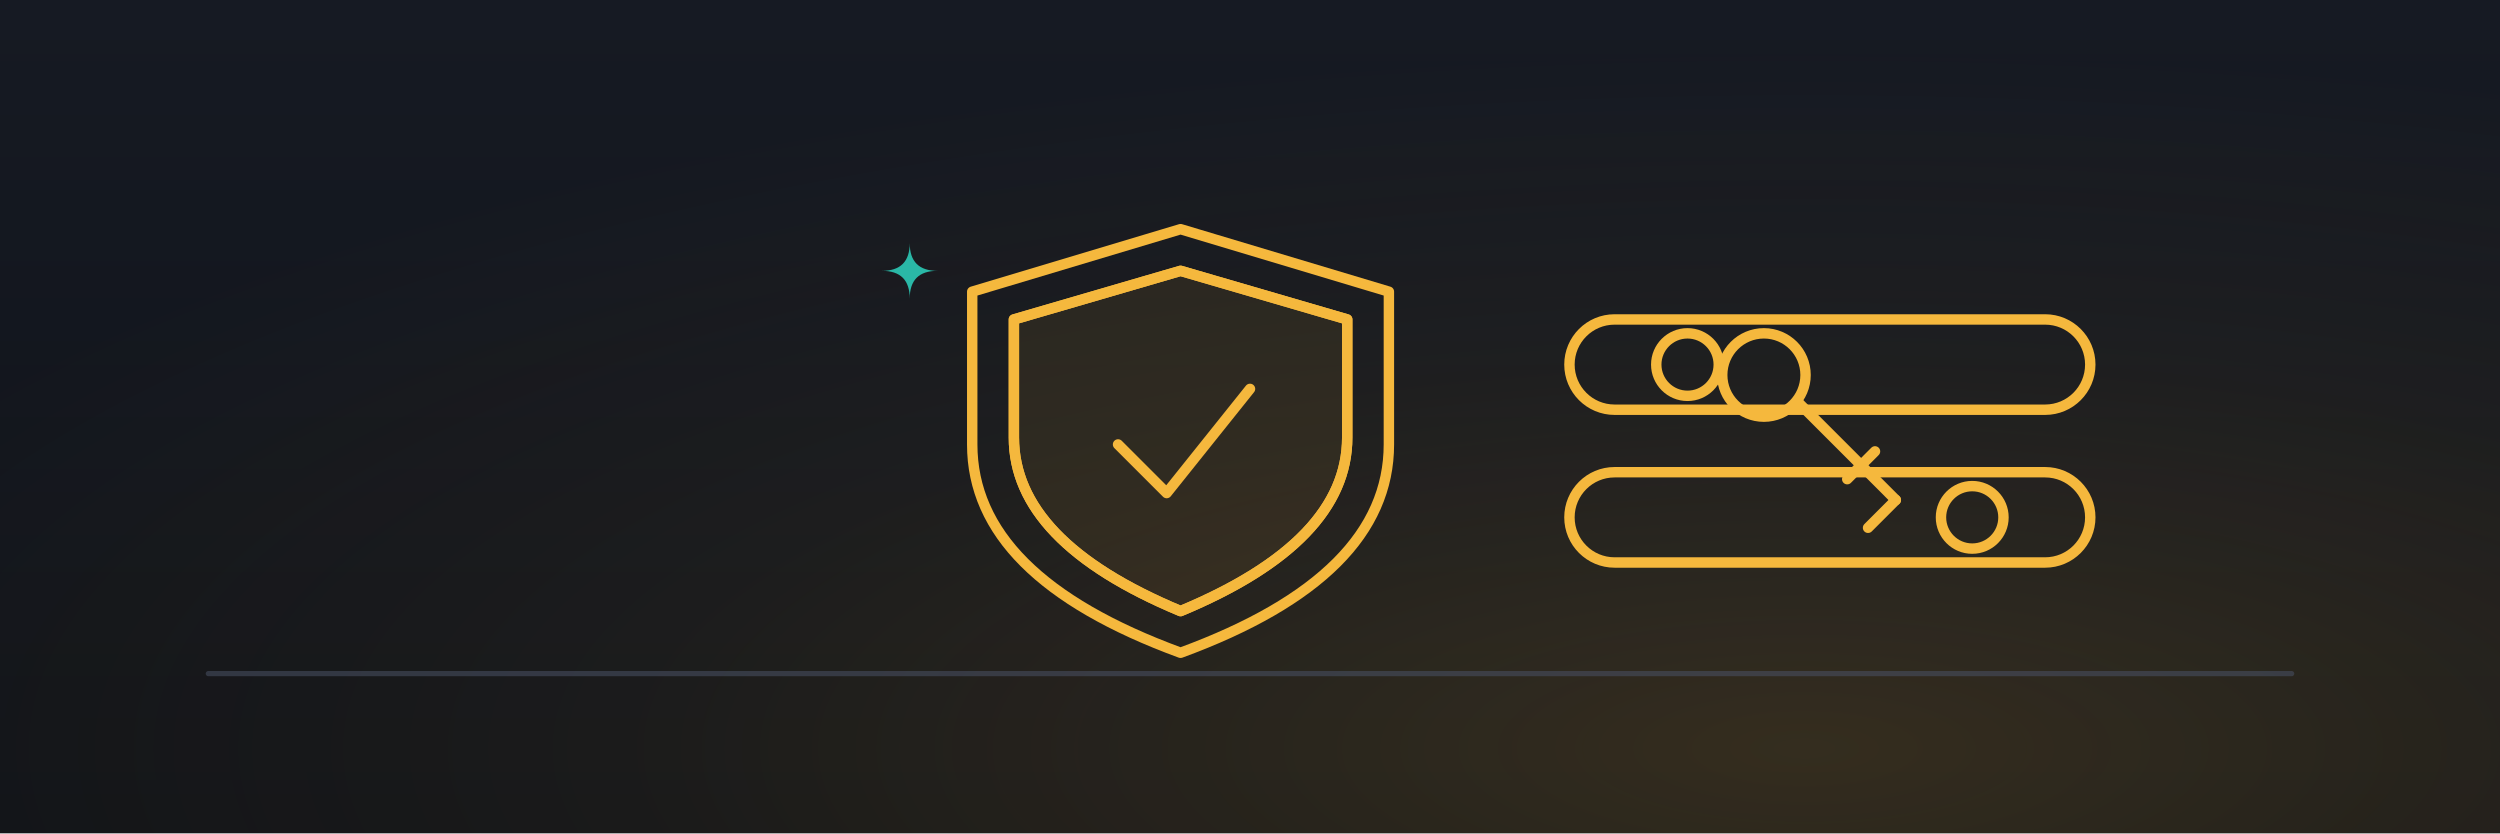
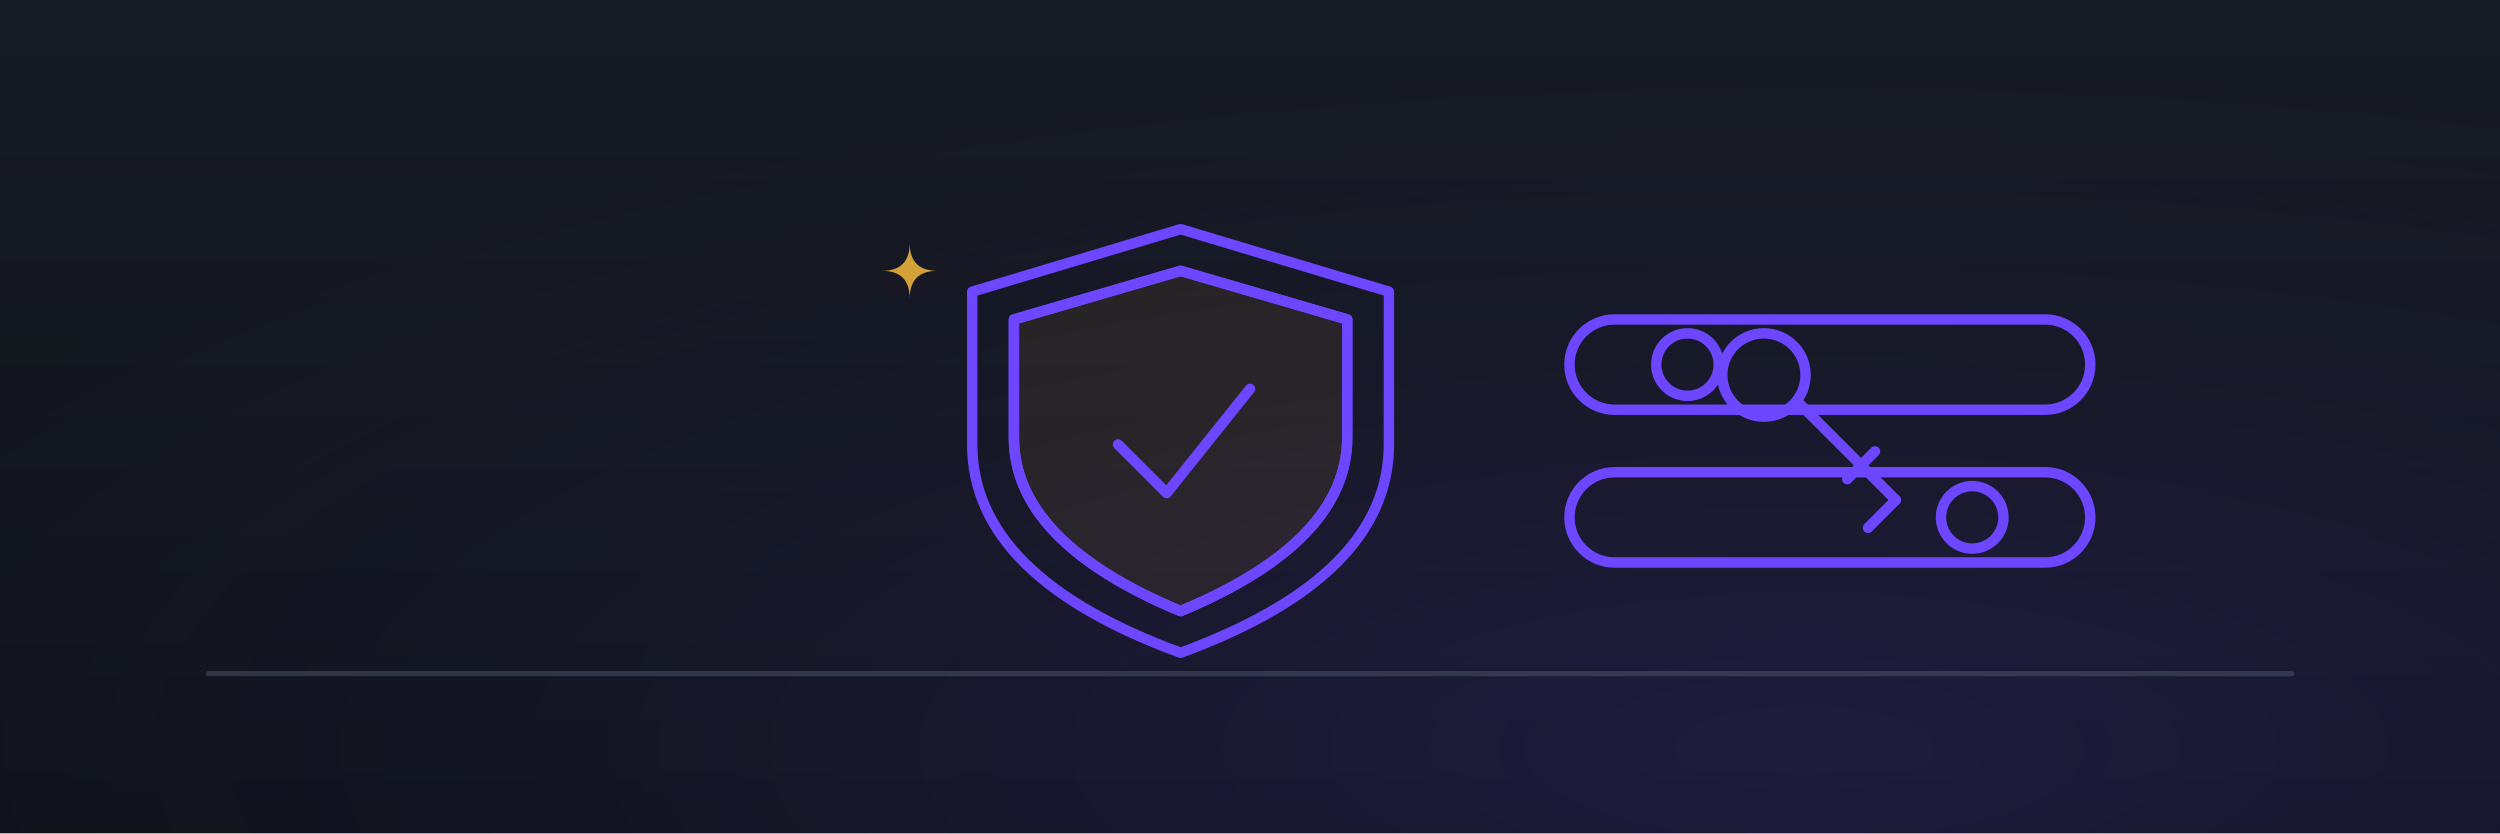
<svg xmlns="http://www.w3.org/2000/svg" width="720" height="240" viewBox="0 0 720 240" role="img">
  <defs>
    <linearGradient id="bg" x1="0" y1="0" x2="0" y2="1">
      <stop offset="0" stop-color="#161A23" />
      <stop offset="1" stop-color="#0F1218" />
    </linearGradient>
-     <radialGradient id="g-F5B83D" cx="0.72" cy="0.9" r="0.85">
-       <stop offset="0" stop-color="#F5B83D" stop-opacity="0.16" />
-       <stop offset="0.55" stop-color="#F5B83D" stop-opacity="0.05" />
-       <stop offset="1" stop-color="#F5B83D" stop-opacity="0" />
+     <radialGradient id="g-6C47FF" cx="0.72" cy="0.9" r="0.85">
+       <stop offset="0" stop-color="#6C47FF" stop-opacity="0.16" />
+       <stop offset="0.55" stop-color="#6C47FF" stop-opacity="0.05" />
+       <stop offset="1" stop-color="#6C47FF" stop-opacity="0" />
    </radialGradient>
  </defs>
  <rect width="720" height="240" fill="url(#bg)" />
-   <rect width="720" height="240" fill="url(#g-F5B83D)" />
+   <rect width="720" height="240" fill="url(#g-6C47FF)" />
  <path d="M60 194 H 660" stroke="#4A5164" stroke-opacity="0.55" stroke-width="1.5" stroke-linecap="round" />
-   <g fill="none" stroke="#F5B83D" stroke-width="3" stroke-linecap="round" stroke-linejoin="round">
-     <g fill="none" stroke="#F5B83D" stroke-width="3" stroke-opacity="1.0" stroke-linecap="round" stroke-linejoin="round">
+   <g fill="none" stroke="#6C47FF" stroke-width="3" stroke-linecap="round" stroke-linejoin="round">
+     <g fill="none" stroke="#6C47FF" stroke-width="3" stroke-opacity="1.0" stroke-linecap="round" stroke-linejoin="round">
      <path d="M 340 66 L 400 84 L 400 128 Q 400 166 340 188 Q 280 166 280 128 L 280 84 Z" />
      <path d="M 340 78 L 388 92 L 388 126 Q 388 156 340 176 Q 292 156 292 126 L 292 92 Z" />
      <path d="M 340 78 L 388 92 L 388 126 Q 388 156 340 176 Q 292 156 292 126 L 292 92 Z" fill="#F5B83D" fill-opacity="0.08" />
      <path d="M 322 128 L 336 142 L 360 112" />
      <rect x="452" y="92" width="150" height="26" rx="13" />
      <circle cx="486" cy="105" r="9" />
      <rect x="452" y="136" width="150" height="26" rx="13" />
      <circle cx="568" cy="149" r="9" />
      <circle cx="508" cy="108" r="12" />
      <line x1="518" y1="116" x2="546" y2="144" />
      <line x1="538" y1="152" x2="546" y2="144" />
      <line x1="532" y1="138" x2="540" y2="130" />
    </g>
  </g>
-   <path d="M 262 70 Q 262 78 270 78 Q 262 78 262 86 Q 262 78 254 78 Q 262 78 262 70" fill="#2DD4BF" fill-opacity="0.85" stroke="none" />
+   <path d="M 262 70 Q 262 78 270 78 Q 262 78 262 86 Q 262 78 254 78 Q 262 78 262 70" fill="#F5B83D" fill-opacity="0.85" stroke="none" />
</svg>
